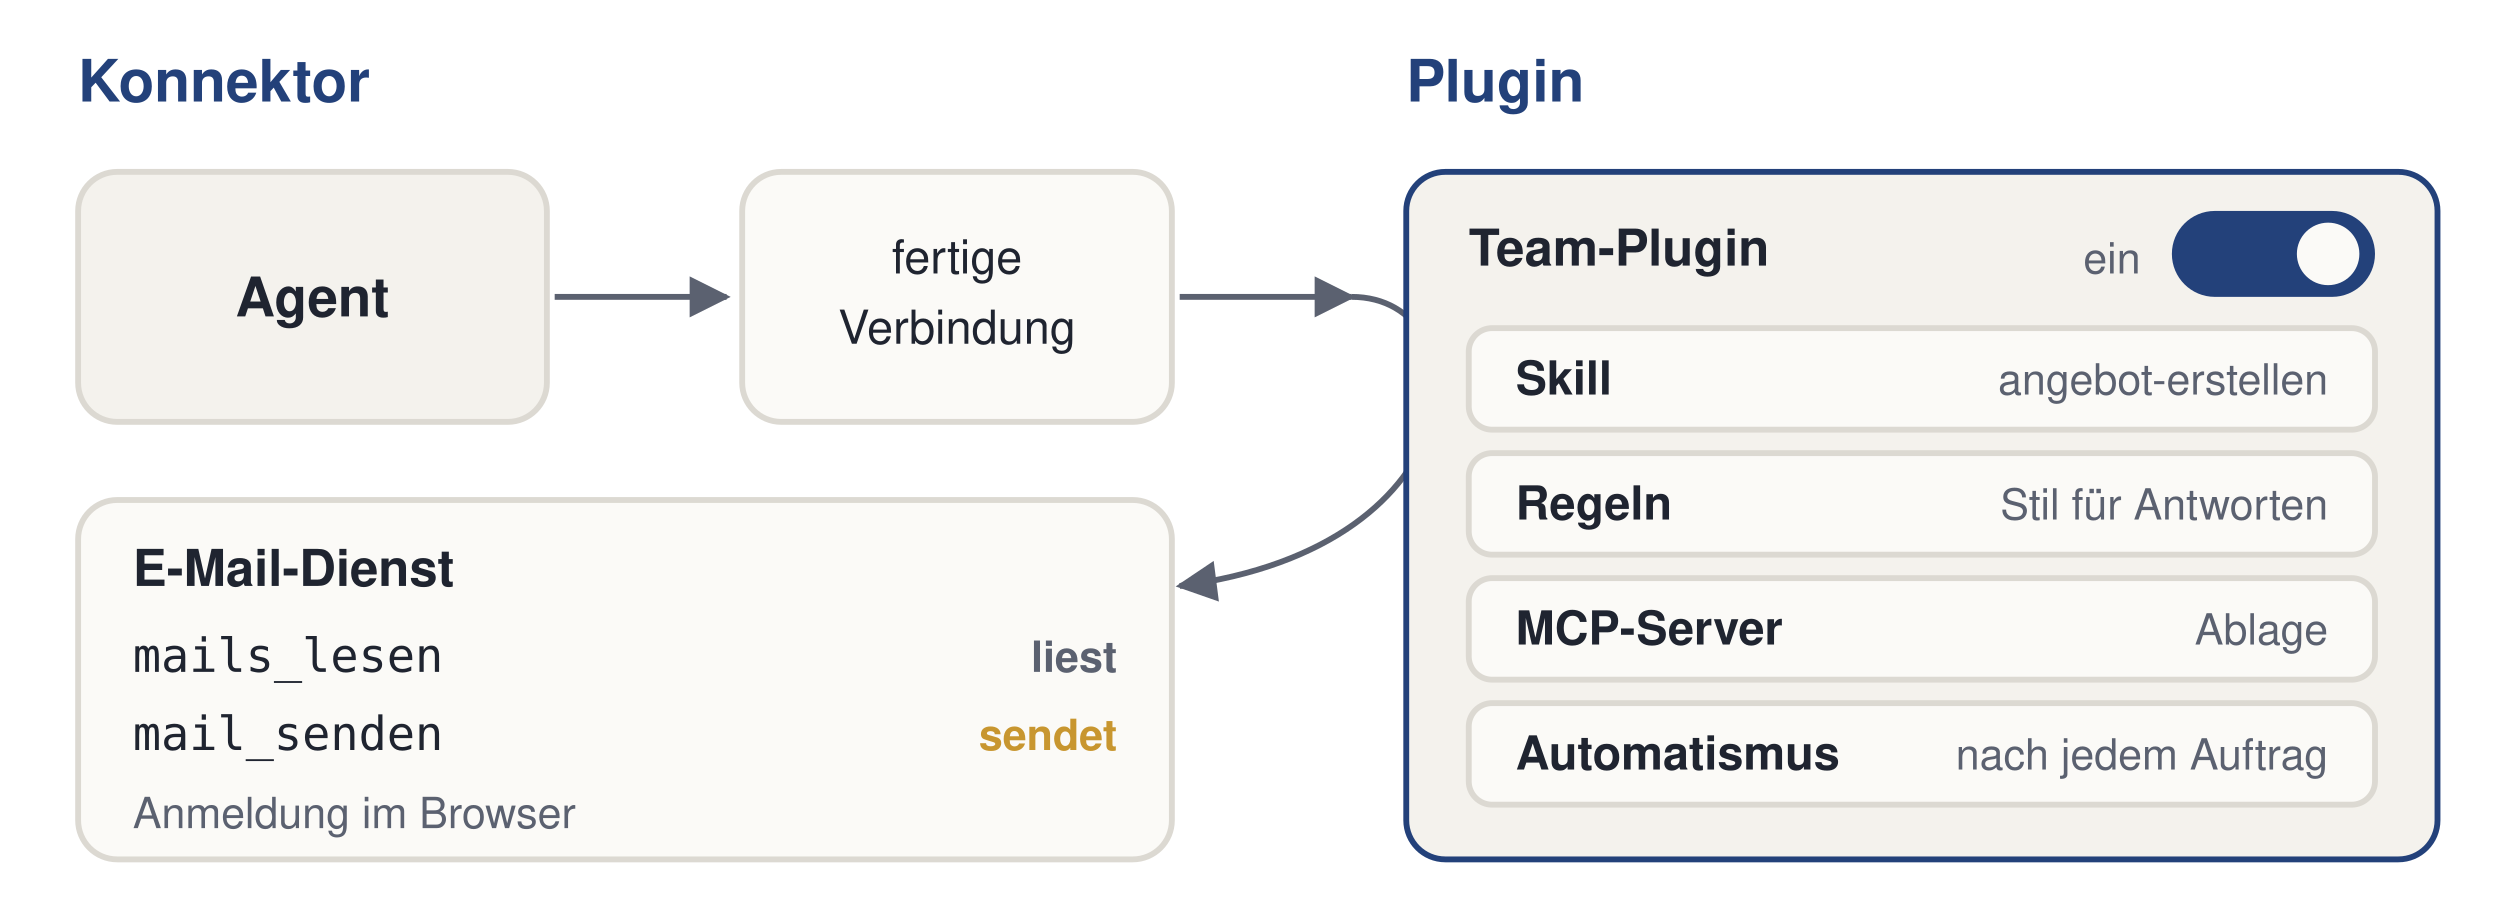
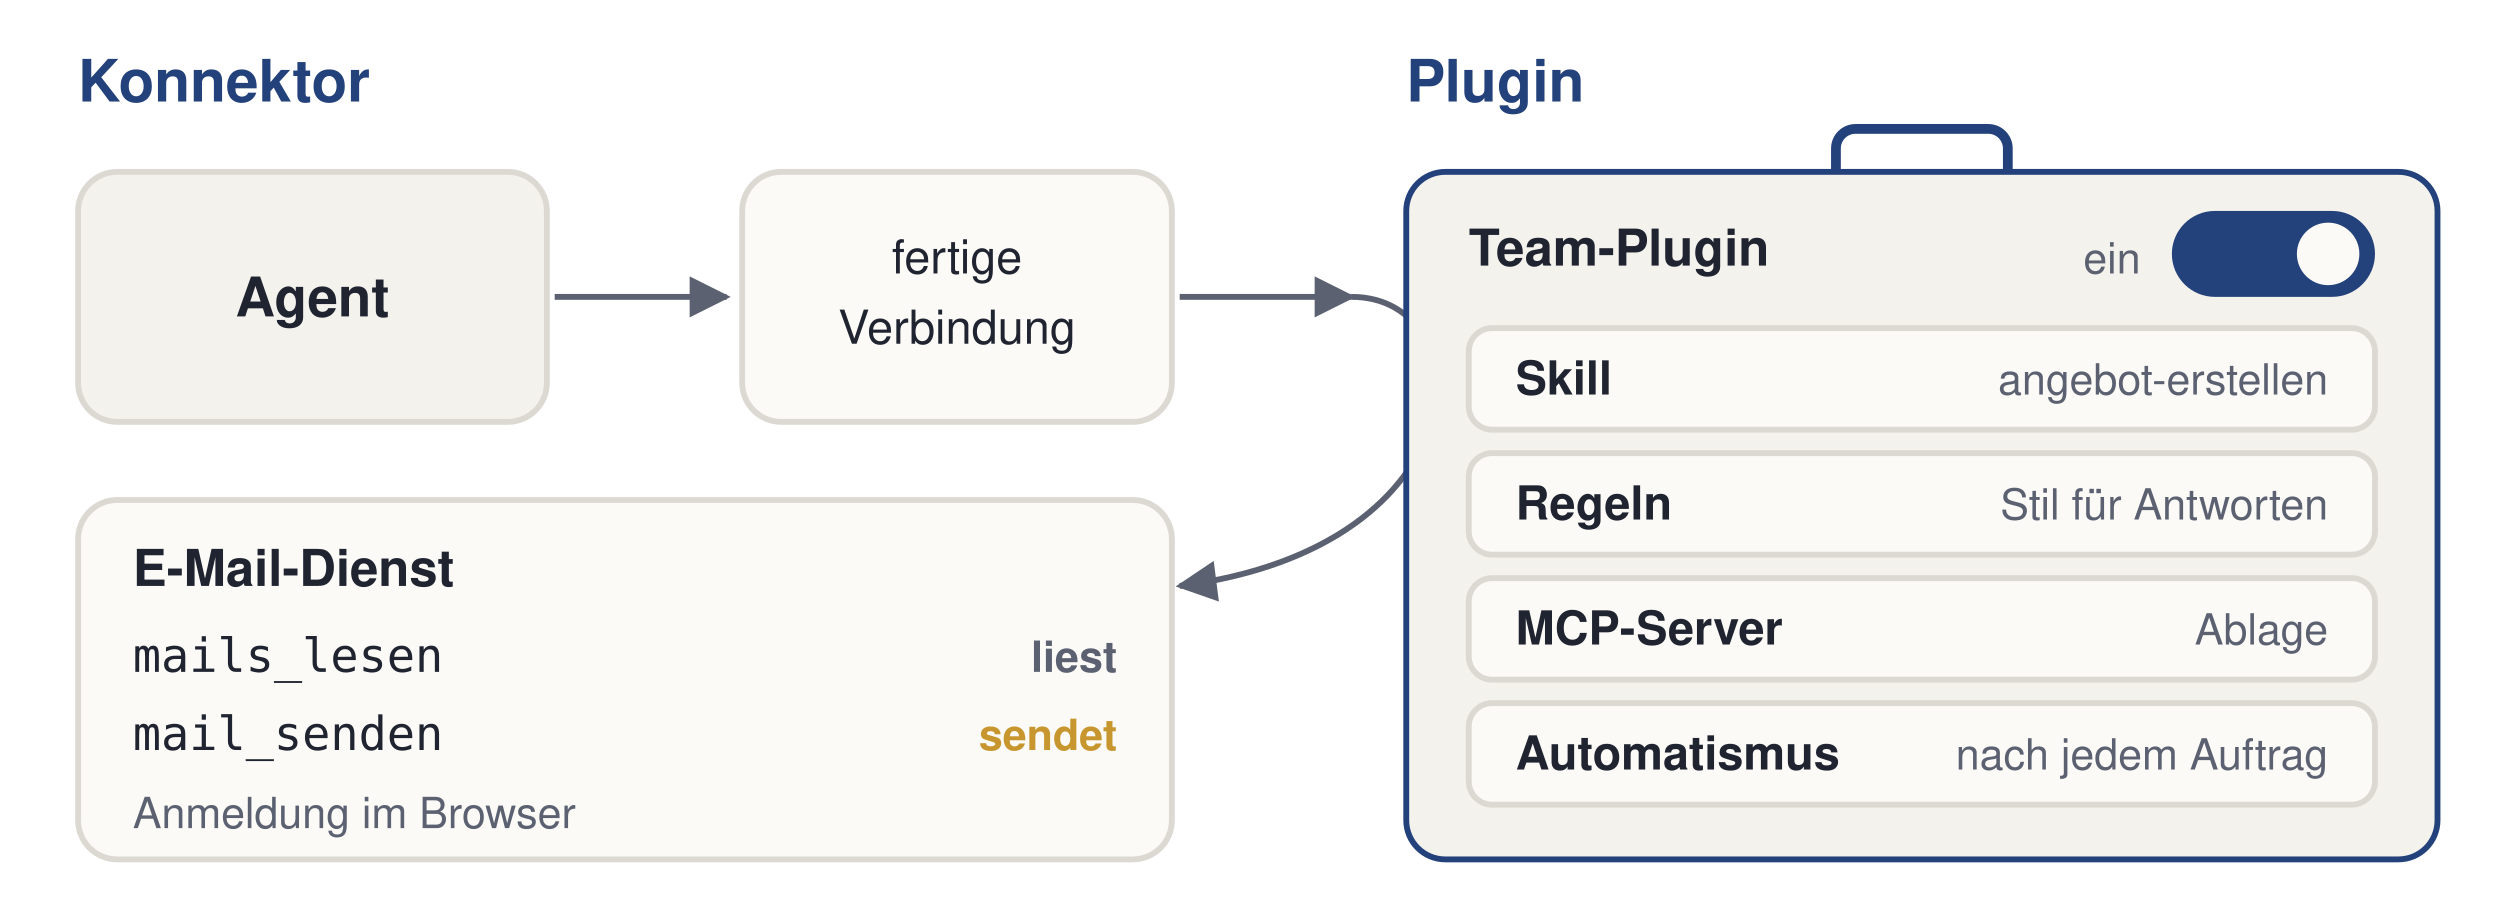
- <svg xmlns="http://www.w3.org/2000/svg" font-family="Helvetica, Arial, sans-serif" viewBox="0 0 640 236" role="img" aria-label="Schema in zwei Teilen. Links Konnektor: Agent, fertige Verbindung, E-Mail-Dienst mit mails_lesen (liest) und mail_senden (sendet), Anmeldung im Browser. Rechts Plugin: ein Paket Team-Plugin mit Schalter ein, darin ein Skill, Regeln, ein MCP-Server für die Ablage und ein Automatismus.">
+ <svg xmlns="http://www.w3.org/2000/svg" font-family="Helvetica, Arial, sans-serif" viewBox="0 0 640 236" role="img" aria-label="Schema in zwei Teilen. Links Konnektor: Agent, fertige Verbindung, E-Mail-Dienst mit mails_lesen (liest) und mail_senden (sendet), Anmeldung im Browser. Rechts Plugin, gezeichnet als Werkzeugkoffer: ein Paket Team-Plugin mit Schalter ein, darin ein Skill, Regeln, ein MCP-Server für die Ablage und ein Automatismus.">
  <defs>
    <marker id="pf" viewBox="0 0 10 10" refX="9" refY="5" markerWidth="7" markerHeight="7" orient="auto-start-reverse">
      <path d="M0,0 L10,5 L0,10 z" fill="#5b6170" />
    </marker>
  </defs>
  <text x="20" y="26" font-size="15" font-weight="bold" fill="#23417a" text-anchor="start">Konnektor</text>
  <rect x="20" y="44" width="120" height="64" rx="10" fill="#f4f2ed" stroke="#dcd9d2" stroke-width="1.5" />
  <text x="80" y="81" font-size="14" font-weight="bold" fill="#1f2430" text-anchor="middle">Agent</text>
  <line x1="142" y1="76" x2="186" y2="76" stroke="#5b6170" stroke-width="1.5" marker-end="url(#pf)" />
  <rect x="190" y="44" width="110" height="64" rx="10" fill="#fbfaf7" stroke="#dcd9d2" stroke-width="1.5" />
  <text x="245" y="70" font-size="12" font-weight="normal" fill="#1f2430" text-anchor="middle">fertige</text>
  <text x="245" y="88" font-size="12" font-weight="normal" fill="#1f2430" text-anchor="middle">Verbindung</text>
  <line x1="302" y1="76" x2="346" y2="76" stroke="#5b6170" stroke-width="1.5" marker-end="url(#pf)" />
  <rect x="20" y="128" width="280" height="92" rx="10" fill="#fbfaf7" stroke="#dcd9d2" stroke-width="1.5" />
  <text x="34" y="150" font-size="13" font-weight="bold" fill="#1f2430" text-anchor="start">E-Mail-Dienst</text>
  <text x="34" y="172" font-size="12" font-weight="normal" fill="#1f2430" text-anchor="start" font-family="ui-monospace, Menlo, monospace">mails_lesen</text>
  <text x="286" y="172" font-size="11" font-weight="bold" fill="#5b6170" text-anchor="end">liest</text>
  <text x="34" y="192" font-size="12" font-weight="normal" fill="#1f2430" text-anchor="start" font-family="ui-monospace, Menlo, monospace">mail_senden</text>
  <text x="286" y="192" font-size="11" font-weight="bold" fill="#c8962f" text-anchor="end">sendet</text>
  <text x="34" y="212" font-size="11" font-weight="normal" fill="#5b6170" text-anchor="start">Anmeldung im Browser</text>
  <path d="M346,76 C380,76 380,140 302,150" fill="none" stroke="#5b6170" stroke-width="1.5" marker-end="url(#pf)" />
  <text x="360" y="26" font-size="15" font-weight="bold" fill="#23417a" text-anchor="start">Plugin</text>
  <rect x="360" y="44" width="264" height="176" rx="10" fill="#f4f2ed" stroke="#23417a" stroke-width="1.5" />
+   <path d="M470,44 V38 a5,5 0 0 1 5,-5 H509 a5,5 0 0 1 5,5 V44" fill="none" stroke="#23417a" stroke-width="2.5" />
  <text x="376" y="68" font-size="13" font-weight="bold" fill="#1f2430" text-anchor="start">Team-Plugin</text>
  <rect x="556" y="54" width="52" height="22" rx="11" fill="#23417a" />
  <circle cx="596" cy="65" r="8" fill="#fbfaf7" />
  <text x="548" y="70" font-size="11" font-weight="normal" fill="#5b6170" text-anchor="end">ein</text>
  <rect x="376" y="84" width="232" height="26" rx="6" fill="#fbfaf7" stroke="#dcd9d2" stroke-width="1.5" />
  <text x="388" y="101" font-size="12" font-weight="bold" fill="#1f2430" text-anchor="start">Skill</text>
  <text x="596" y="101" font-size="11" font-weight="normal" fill="#5b6170" text-anchor="end">angebot-erstellen</text>
  <rect x="376" y="116" width="232" height="26" rx="6" fill="#fbfaf7" stroke="#dcd9d2" stroke-width="1.5" />
  <text x="388" y="133" font-size="12" font-weight="bold" fill="#1f2430" text-anchor="start">Regeln</text>
  <text x="596" y="133" font-size="11" font-weight="normal" fill="#5b6170" text-anchor="end">Stil für Antworten</text>
  <rect x="376" y="148" width="232" height="26" rx="6" fill="#fbfaf7" stroke="#dcd9d2" stroke-width="1.5" />
  <text x="388" y="165" font-size="12" font-weight="bold" fill="#1f2430" text-anchor="start">MCP-Server</text>
  <text x="596" y="165" font-size="11" font-weight="normal" fill="#5b6170" text-anchor="end">Ablage</text>
  <rect x="376" y="180" width="232" height="26" rx="6" fill="#fbfaf7" stroke="#dcd9d2" stroke-width="1.5" />
  <text x="388" y="197" font-size="12" font-weight="bold" fill="#1f2430" text-anchor="start">Automatismus</text>
  <text x="596" y="197" font-size="11" font-weight="normal" fill="#5b6170" text-anchor="end">nach jedem Auftrag</text>
</svg>
